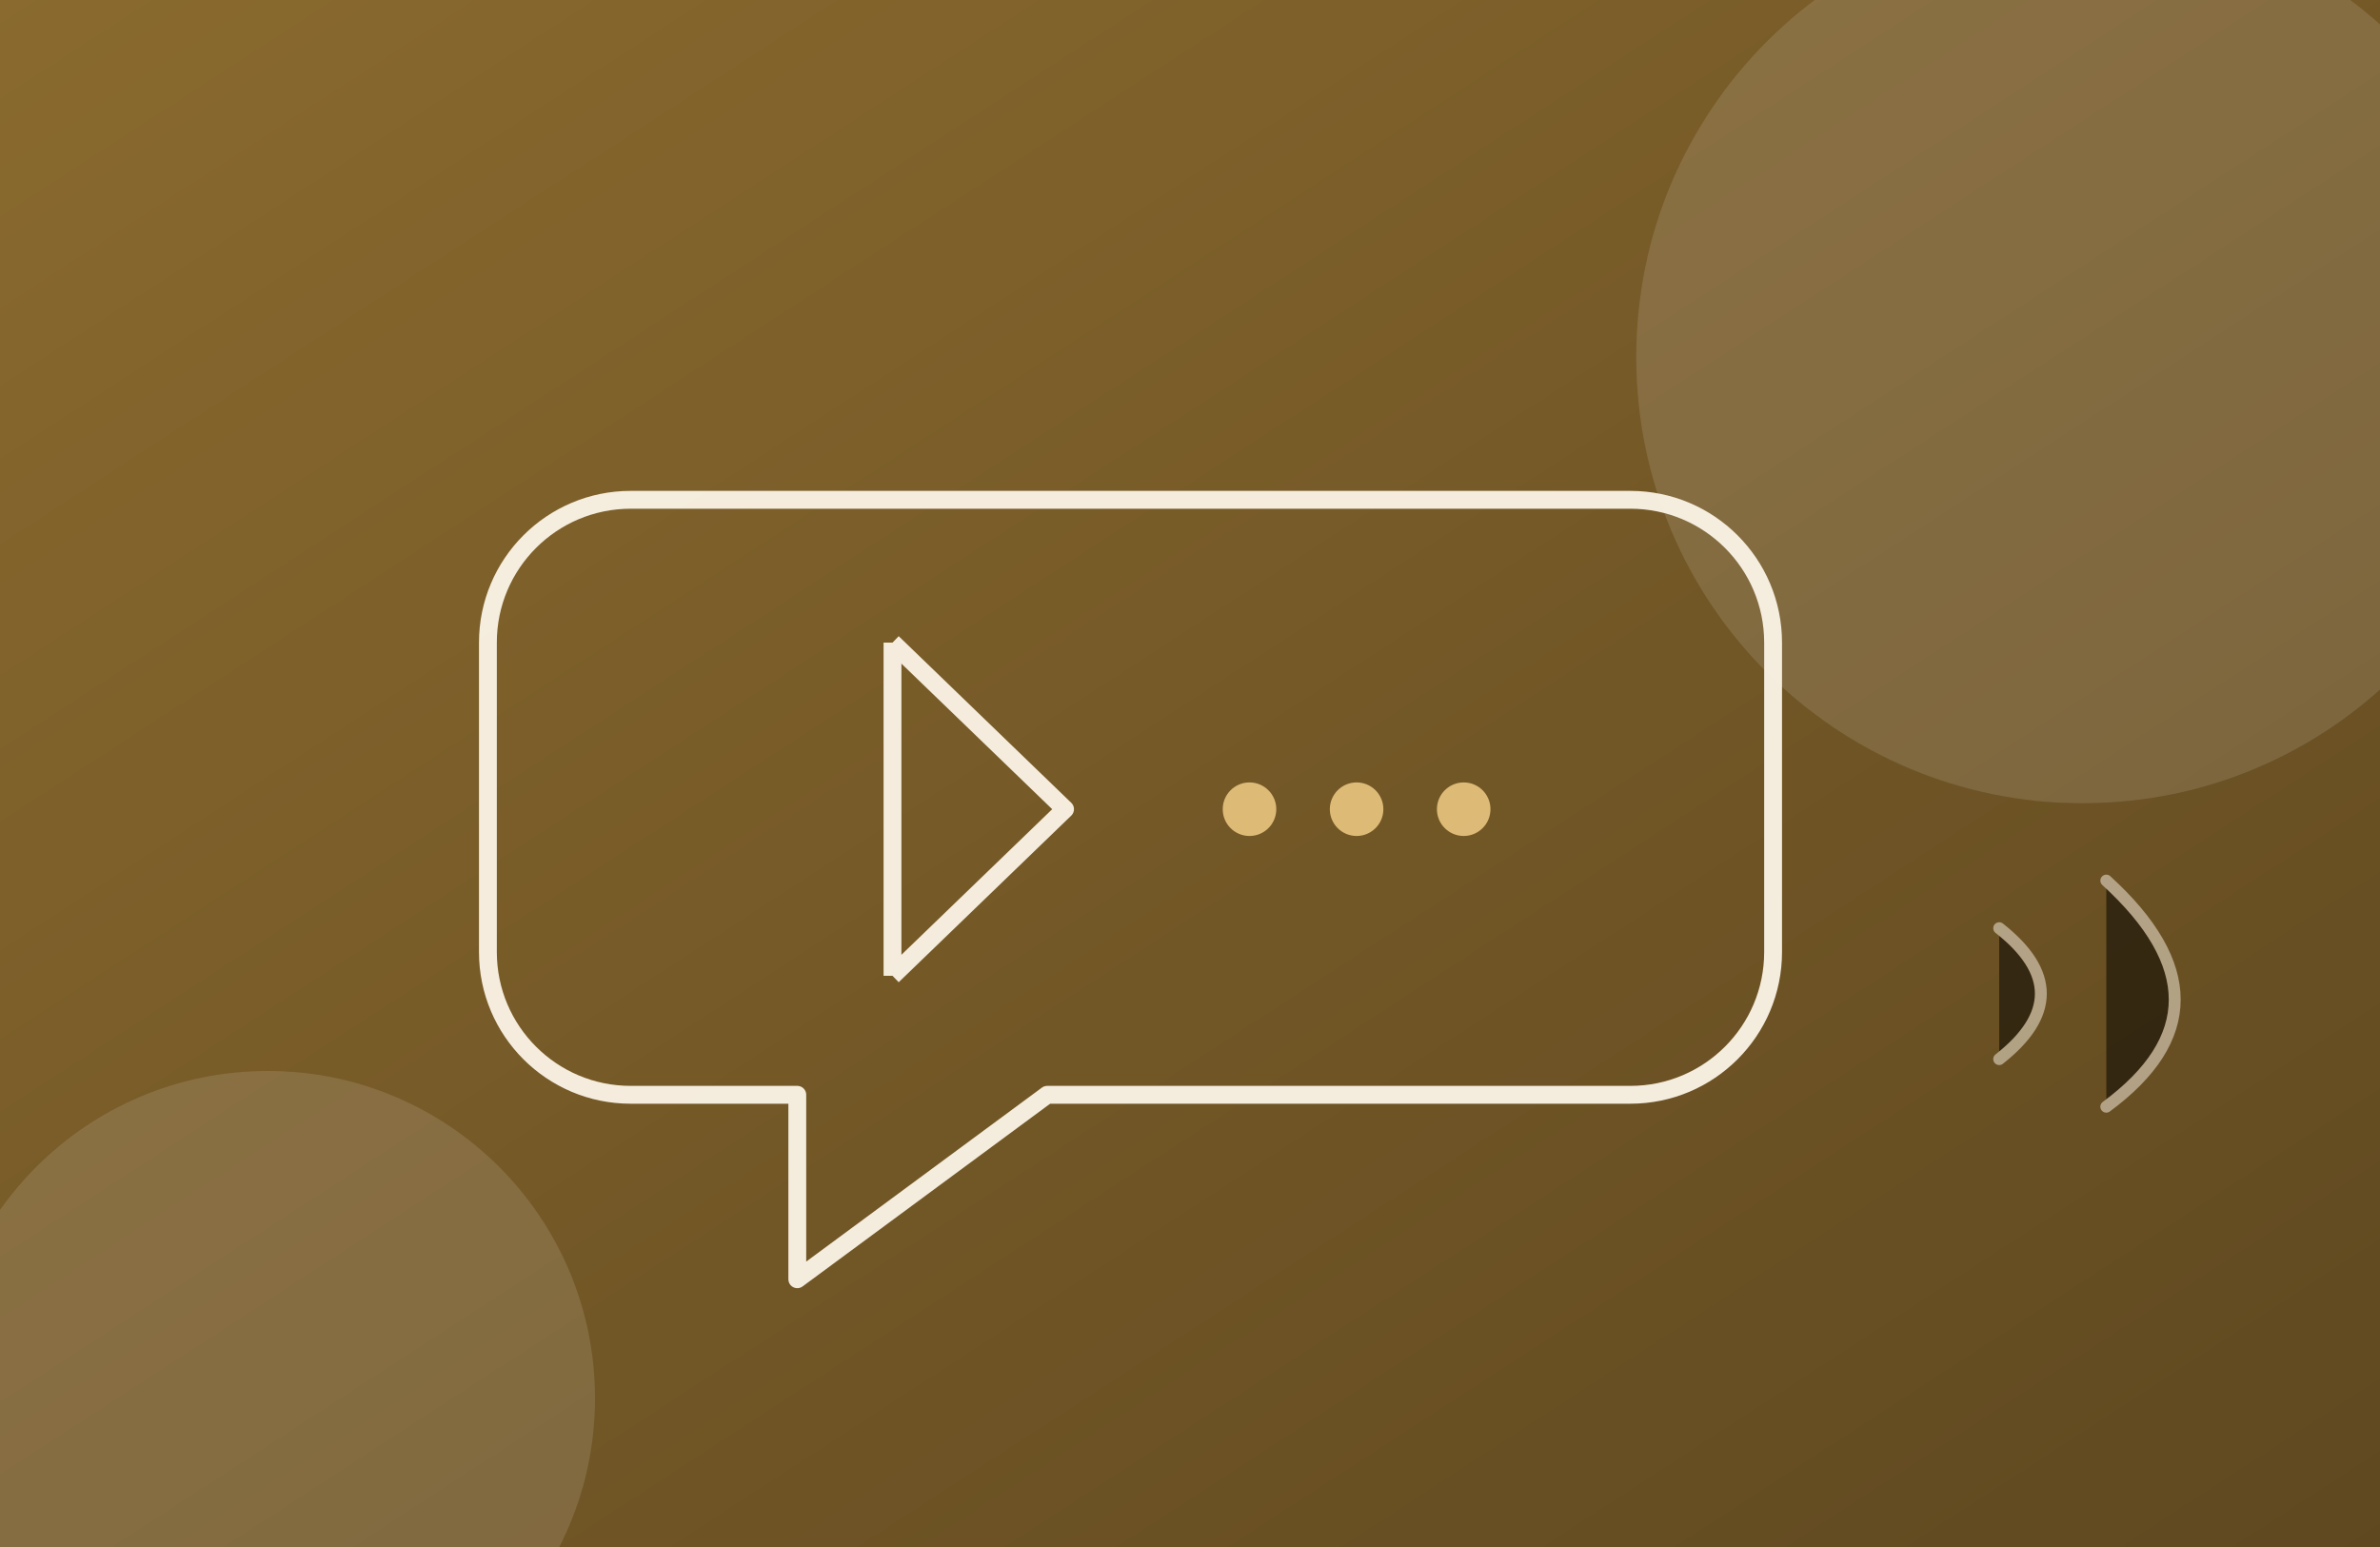
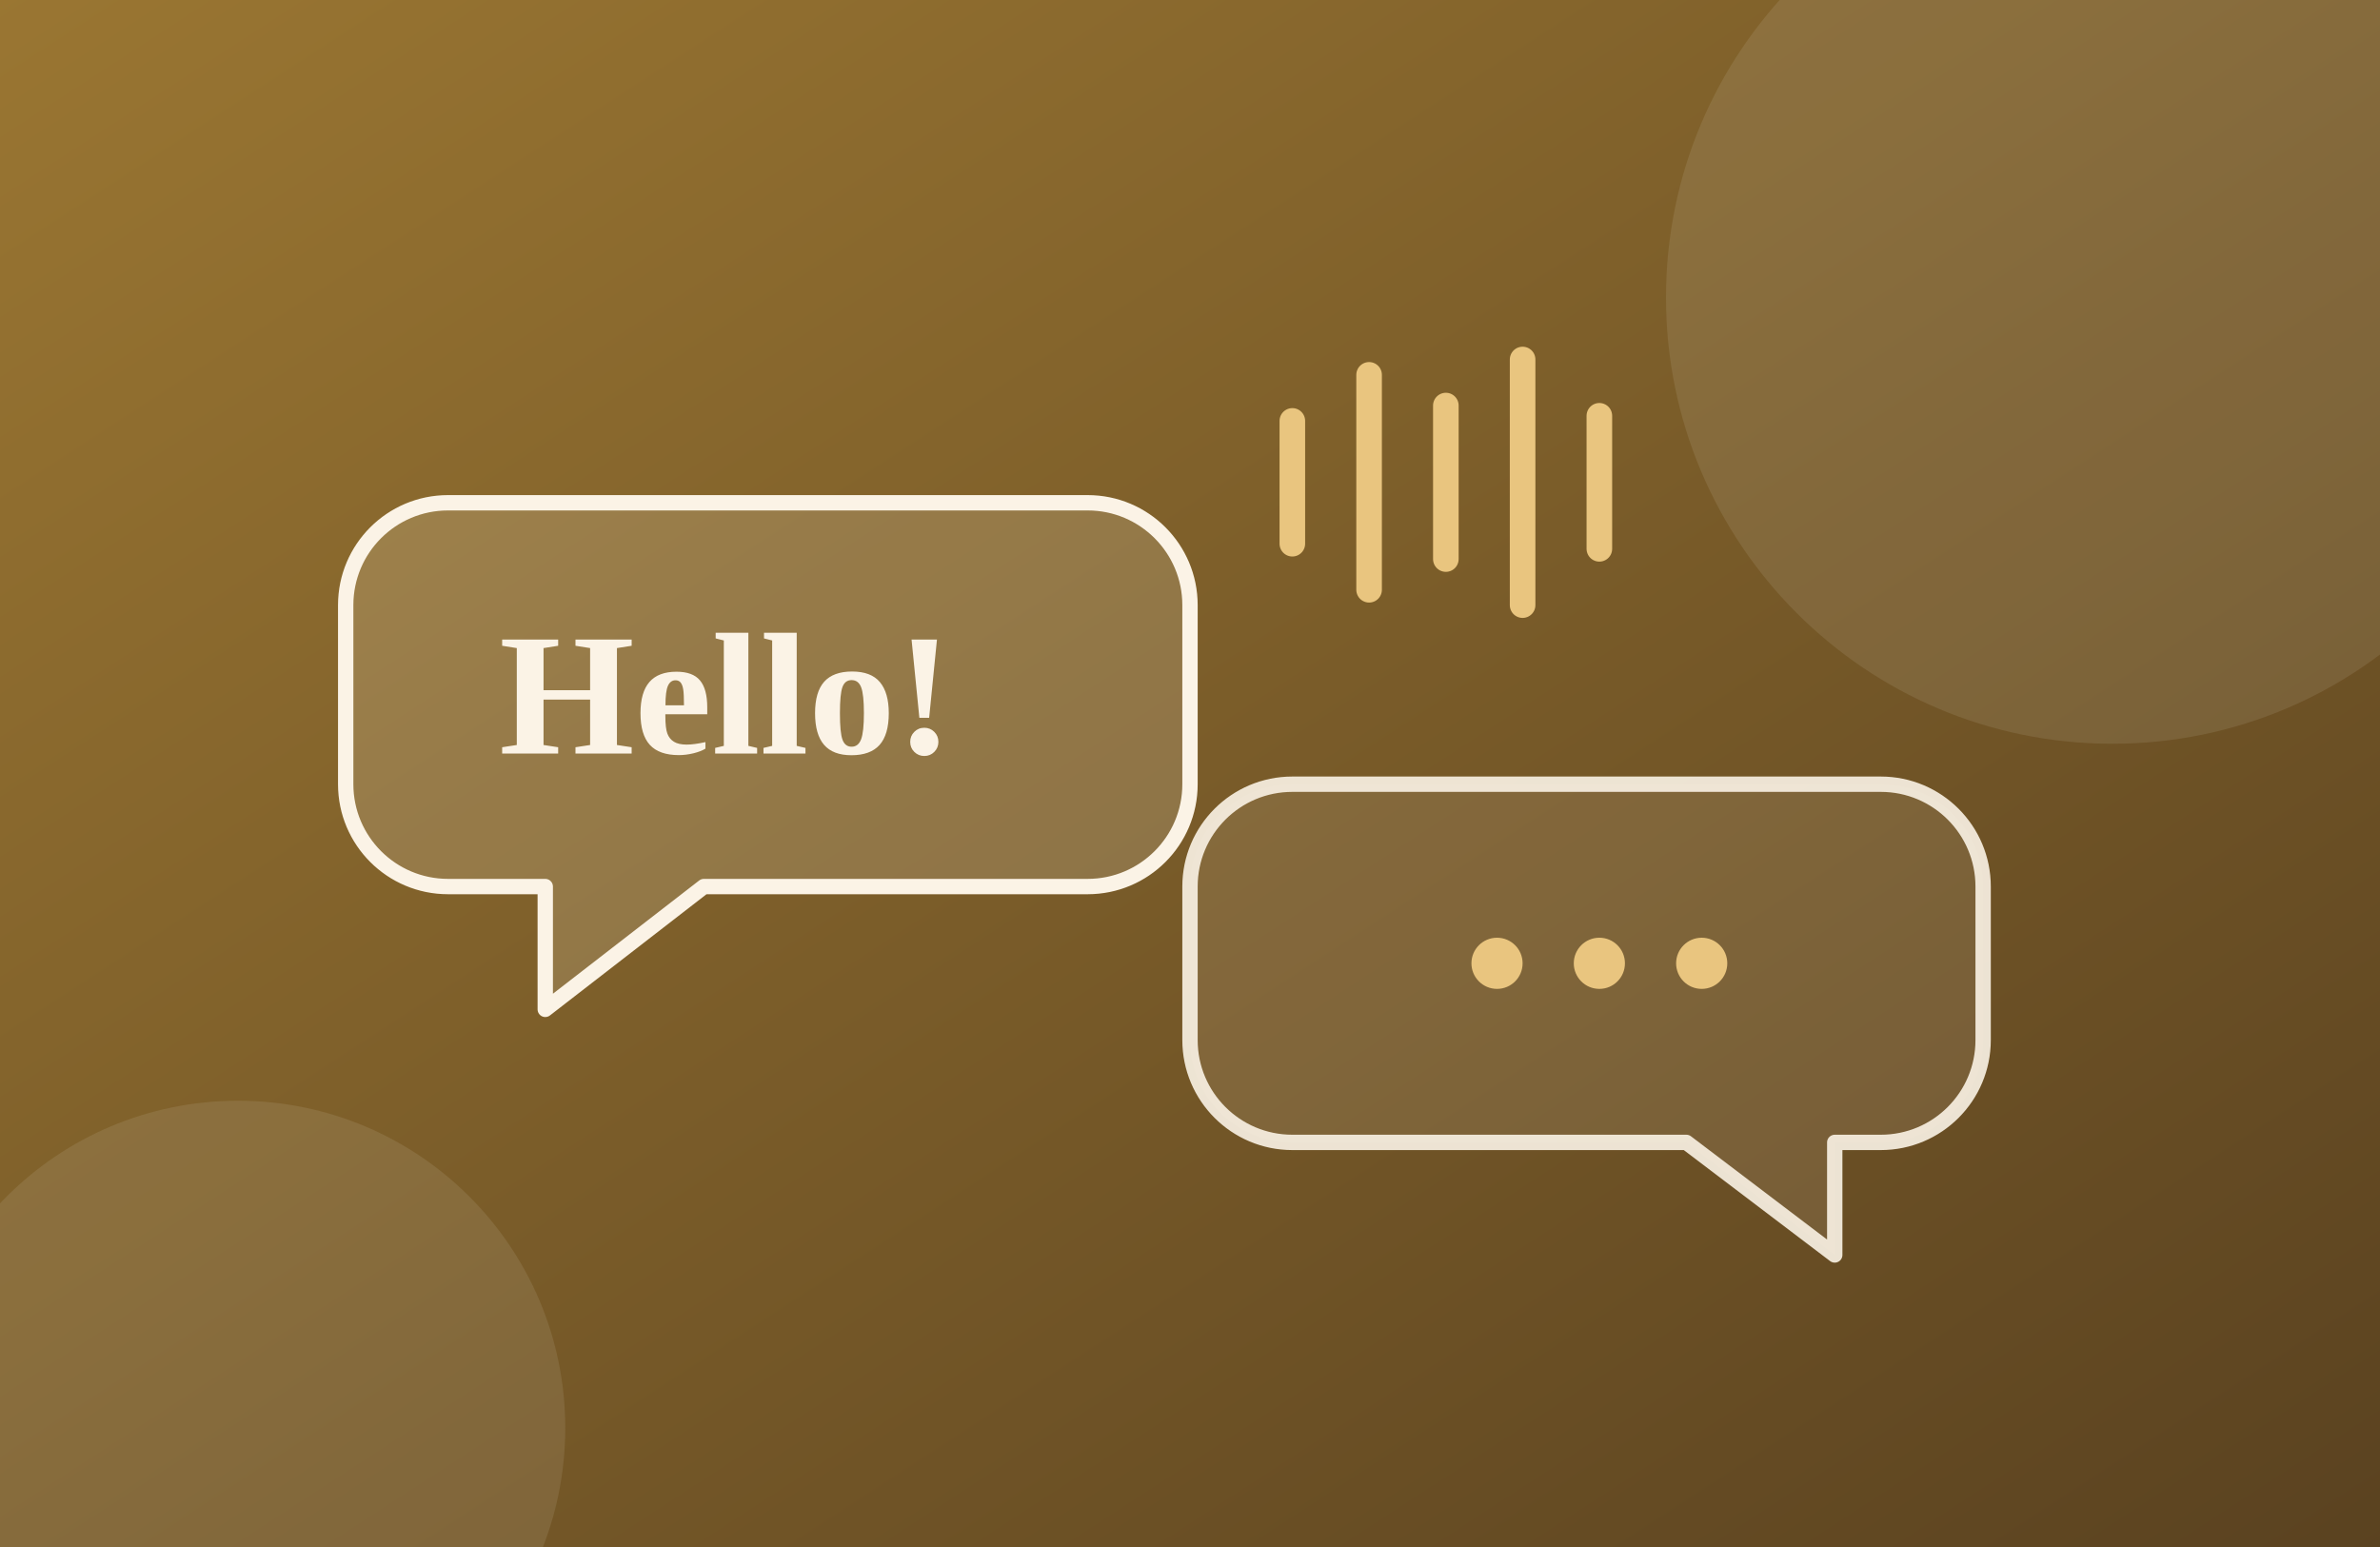
- <svg xmlns="http://www.w3.org/2000/svg" viewBox="0 0 800 520" role="img" aria-label="SpeakUp: речевое облако и буквы">
+ <svg xmlns="http://www.w3.org/2000/svg" viewBox="0 0 800 520" role="img" aria-label="SpeakUp: два диалоговых облака и звуковая волна">
  <defs>
    <linearGradient id="bgE" x1="0" y1="0" x2="1" y2="1">
-       <stop offset="0" stop-color="#8A6A2E" />
-       <stop offset="1" stop-color="#5F4820" />
+       <stop offset="0" stop-color="#9A7632" />
+       <stop offset="1" stop-color="#5A4220" />
    </linearGradient>
  </defs>
+   <style>
+     .dot{animation:dot 1.2s ease-in-out infinite}.d2{animation-delay:.2s}.d3{animation-delay:.4s}
+     @keyframes dot{0%,100%{transform:translateY(0);opacity:.5}40%{transform:translateY(-9px);opacity:1}}
+     .bar{transform-box:fill-box;transform-origin:center;animation:bar 1.1s ease-in-out infinite alternate}
+     .b2{animation-delay:-.2s}.b3{animation-delay:-.45s}.b4{animation-delay:-.7s}.b5{animation-delay:-.9s}
+     @keyframes bar{from{transform:scaleY(.35)}to{transform:scaleY(1.15)}}
+     .pop{transform-box:fill-box;transform-origin:left bottom;animation:pop 5s ease-out infinite}
+     @keyframes pop{0%{transform:scale(.7);opacity:0}12%,85%{transform:scale(1);opacity:1}100%{opacity:0}}
+     @media (prefers-reduced-motion:reduce){*{animation:none!important}}
+   </style>
  <rect width="800" height="520" fill="url(#bgE)" />
-   <g opacity="0.13" fill="#F4F2ED">
-     <circle cx="700" cy="120" r="150" />
-     <circle cx="90" cy="470" r="110" />
-   </g>
-   <g fill="none" stroke="#FBF3E6" stroke-width="6" stroke-linejoin="round" opacity="0.95">
-     <path d="M212 168 h336 a48 48 0 0 1 48 48 v104 a48 48 0 0 1 -48 48 h-196 l-84 62 v-62 h-56 a48 48 0 0 1 -48 -48 v-104 a48 48 0 0 1 48 -48 z" />
-     <path d="M300 216 v112" />
-     <path d="M300 216 l58 56 -58 56" />
-   </g>
-   <g fill="#E9C57F" opacity="0.9">
-     <circle cx="420" cy="272" r="9" />
-     <circle cx="456" cy="272" r="9" />
-     <circle cx="492" cy="272" r="9" />
-   </g>
-   <g stroke="#FBF3E6" stroke-width="4" stroke-linecap="round" opacity="0.5">
-     <path d="M672 356 q28 -22 0 -44" />
-     <path d="M708 372 q46 -34 0 -76" />
+   <circle cx="710" cy="100" r="150" fill="#F4F2ED" fill-opacity=".1" />
+   <circle cx="80" cy="480" r="110" fill="#F4F2ED" fill-opacity=".1" />
+   <g transform="translate(56 40) scale(.86)">
+     <g class="pop">
+       <path d="M110 150 h250 a40 40 0 0 1 40 40 v70 a40 40 0 0 1 -40 40 h-150 l-62 48 v-48 h-38 a40 40 0 0 1 -40 -40 v-70 a40 40 0 0 1 40 -40 z" fill="#FBF3E6" fill-opacity=".16" stroke="#FBF3E6" stroke-width="6" stroke-linejoin="round" />
+       <text x="130" y="248" font-family="Georgia,'Times New Roman',serif" font-size="68" font-weight="700" fill="#FBF3E6">Hello!</text>
+     </g>
+     <path d="M440 260 h230 a40 40 0 0 1 40 40 v60 a40 40 0 0 1 -40 40 h-18 v44 l-58 -44 h-154 a40 40 0 0 1 -40 -40 v-60 a40 40 0 0 1 40 -40 z" fill="#FBF3E6" fill-opacity=".1" stroke="#FBF3E6" stroke-width="6" stroke-linejoin="round" stroke-opacity=".9" />
+     <g fill="#E9C57F">
+       <circle class="dot" cx="520" cy="330" r="10" />
+       <circle class="dot d2" cx="560" cy="330" r="10" />
+       <circle class="dot d3" cx="600" cy="330" r="10" />
+     </g>
+     <g stroke="#E9C57F" stroke-width="10" stroke-linecap="round">
+       <path class="bar" d="M440 118 v48" />
+       <path class="bar b2" d="M470 100 v84" />
+       <path class="bar b3" d="M500 112 v60" />
+       <path class="bar b4" d="M530 94 v96" />
+       <path class="bar b5" d="M560 116 v52" />
+     </g>
  </g>
</svg>
